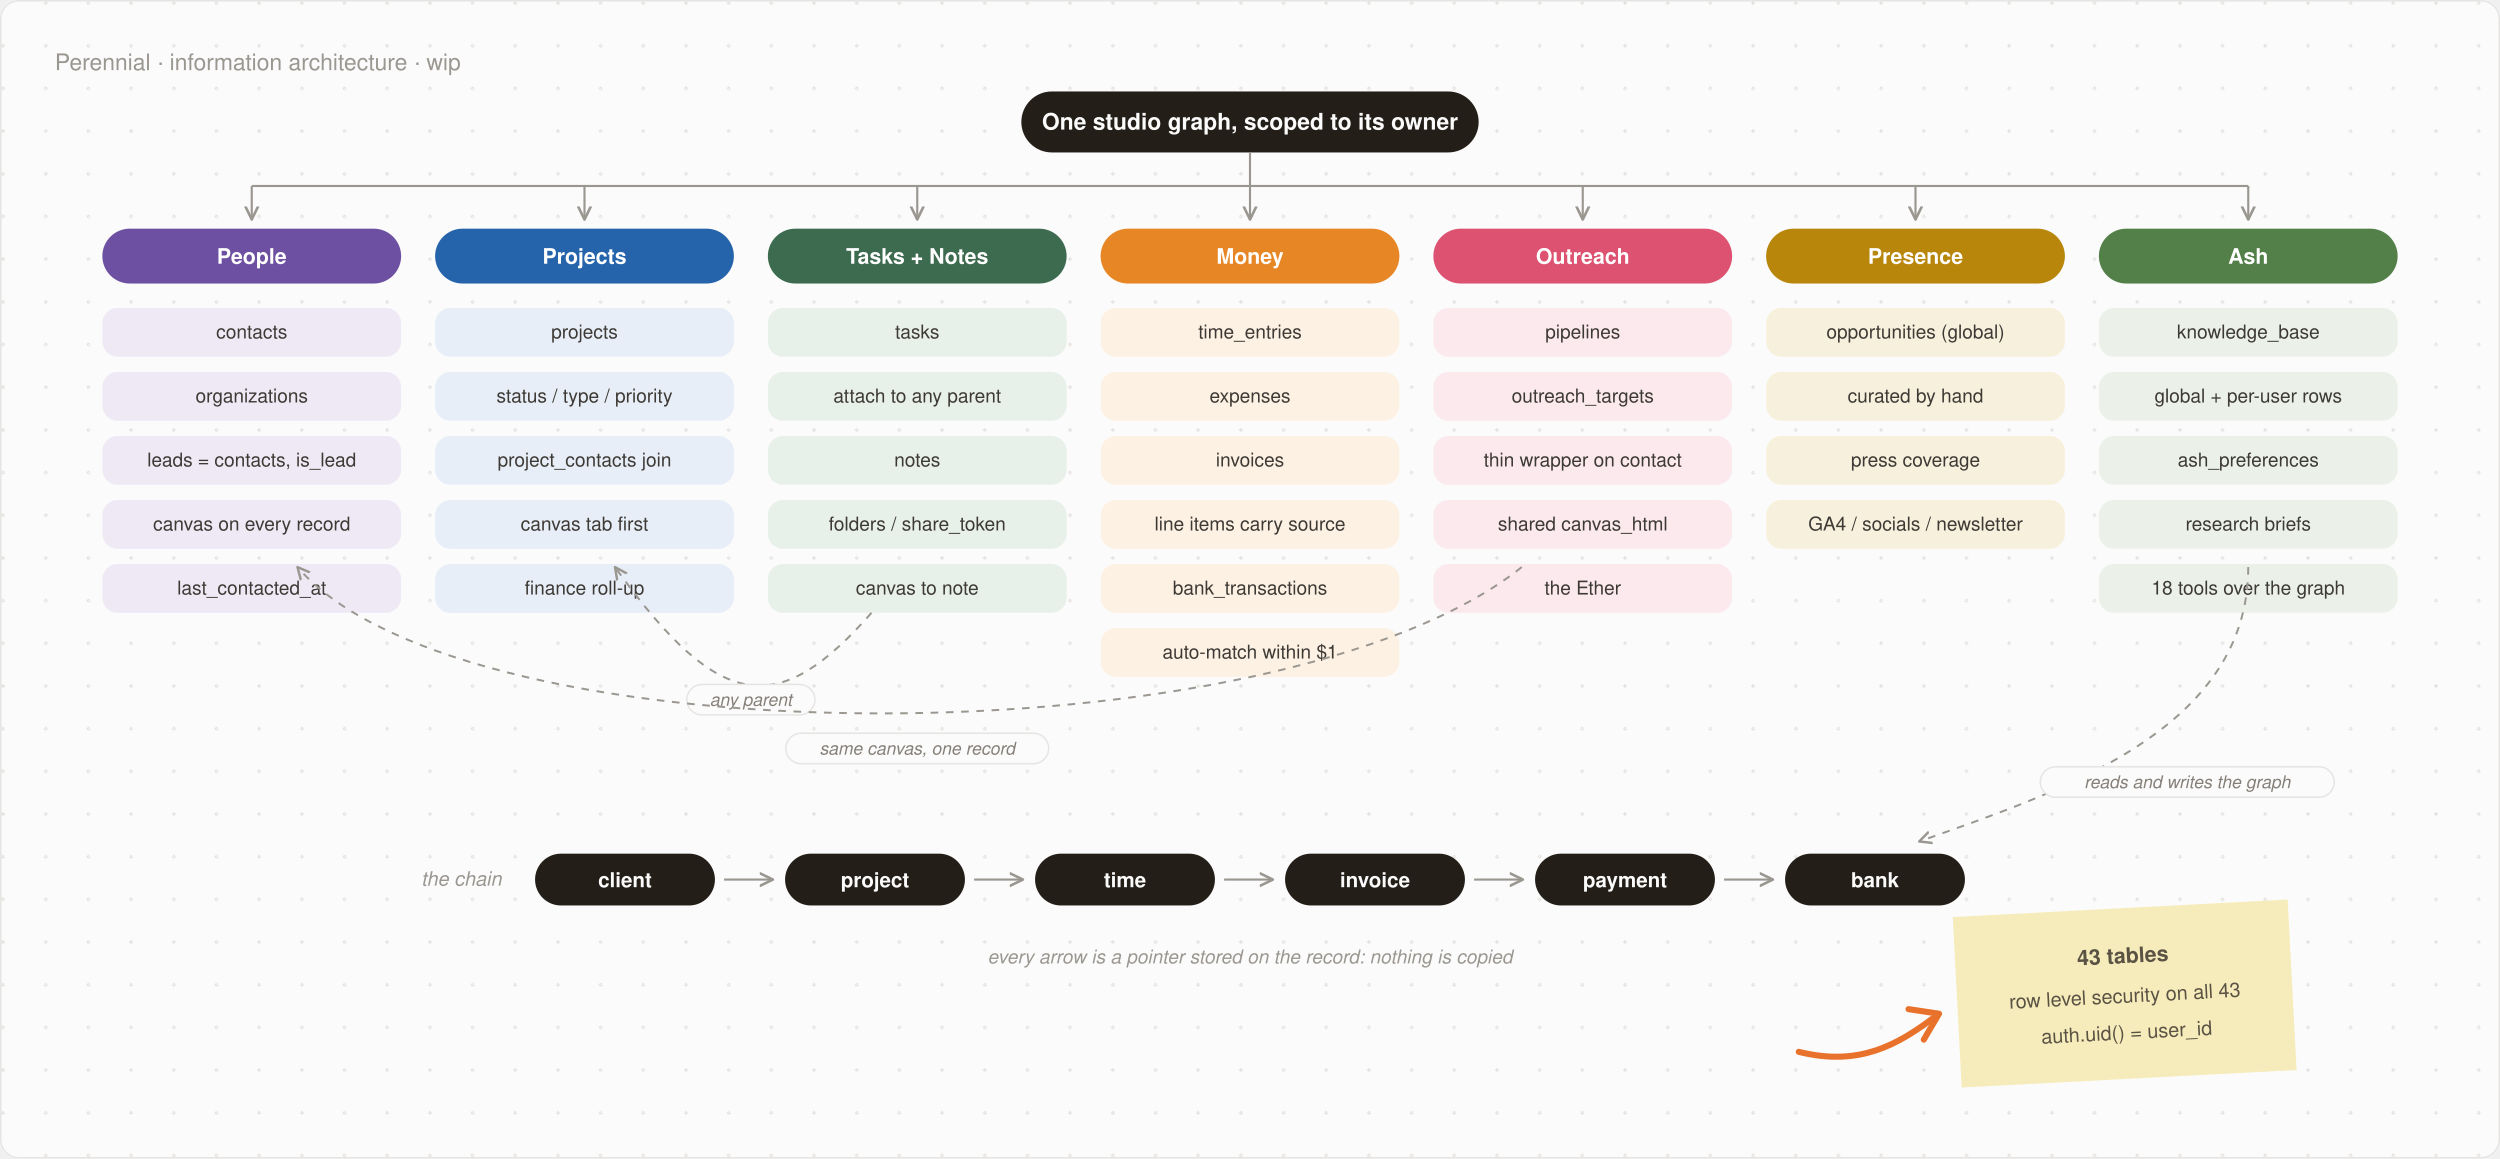
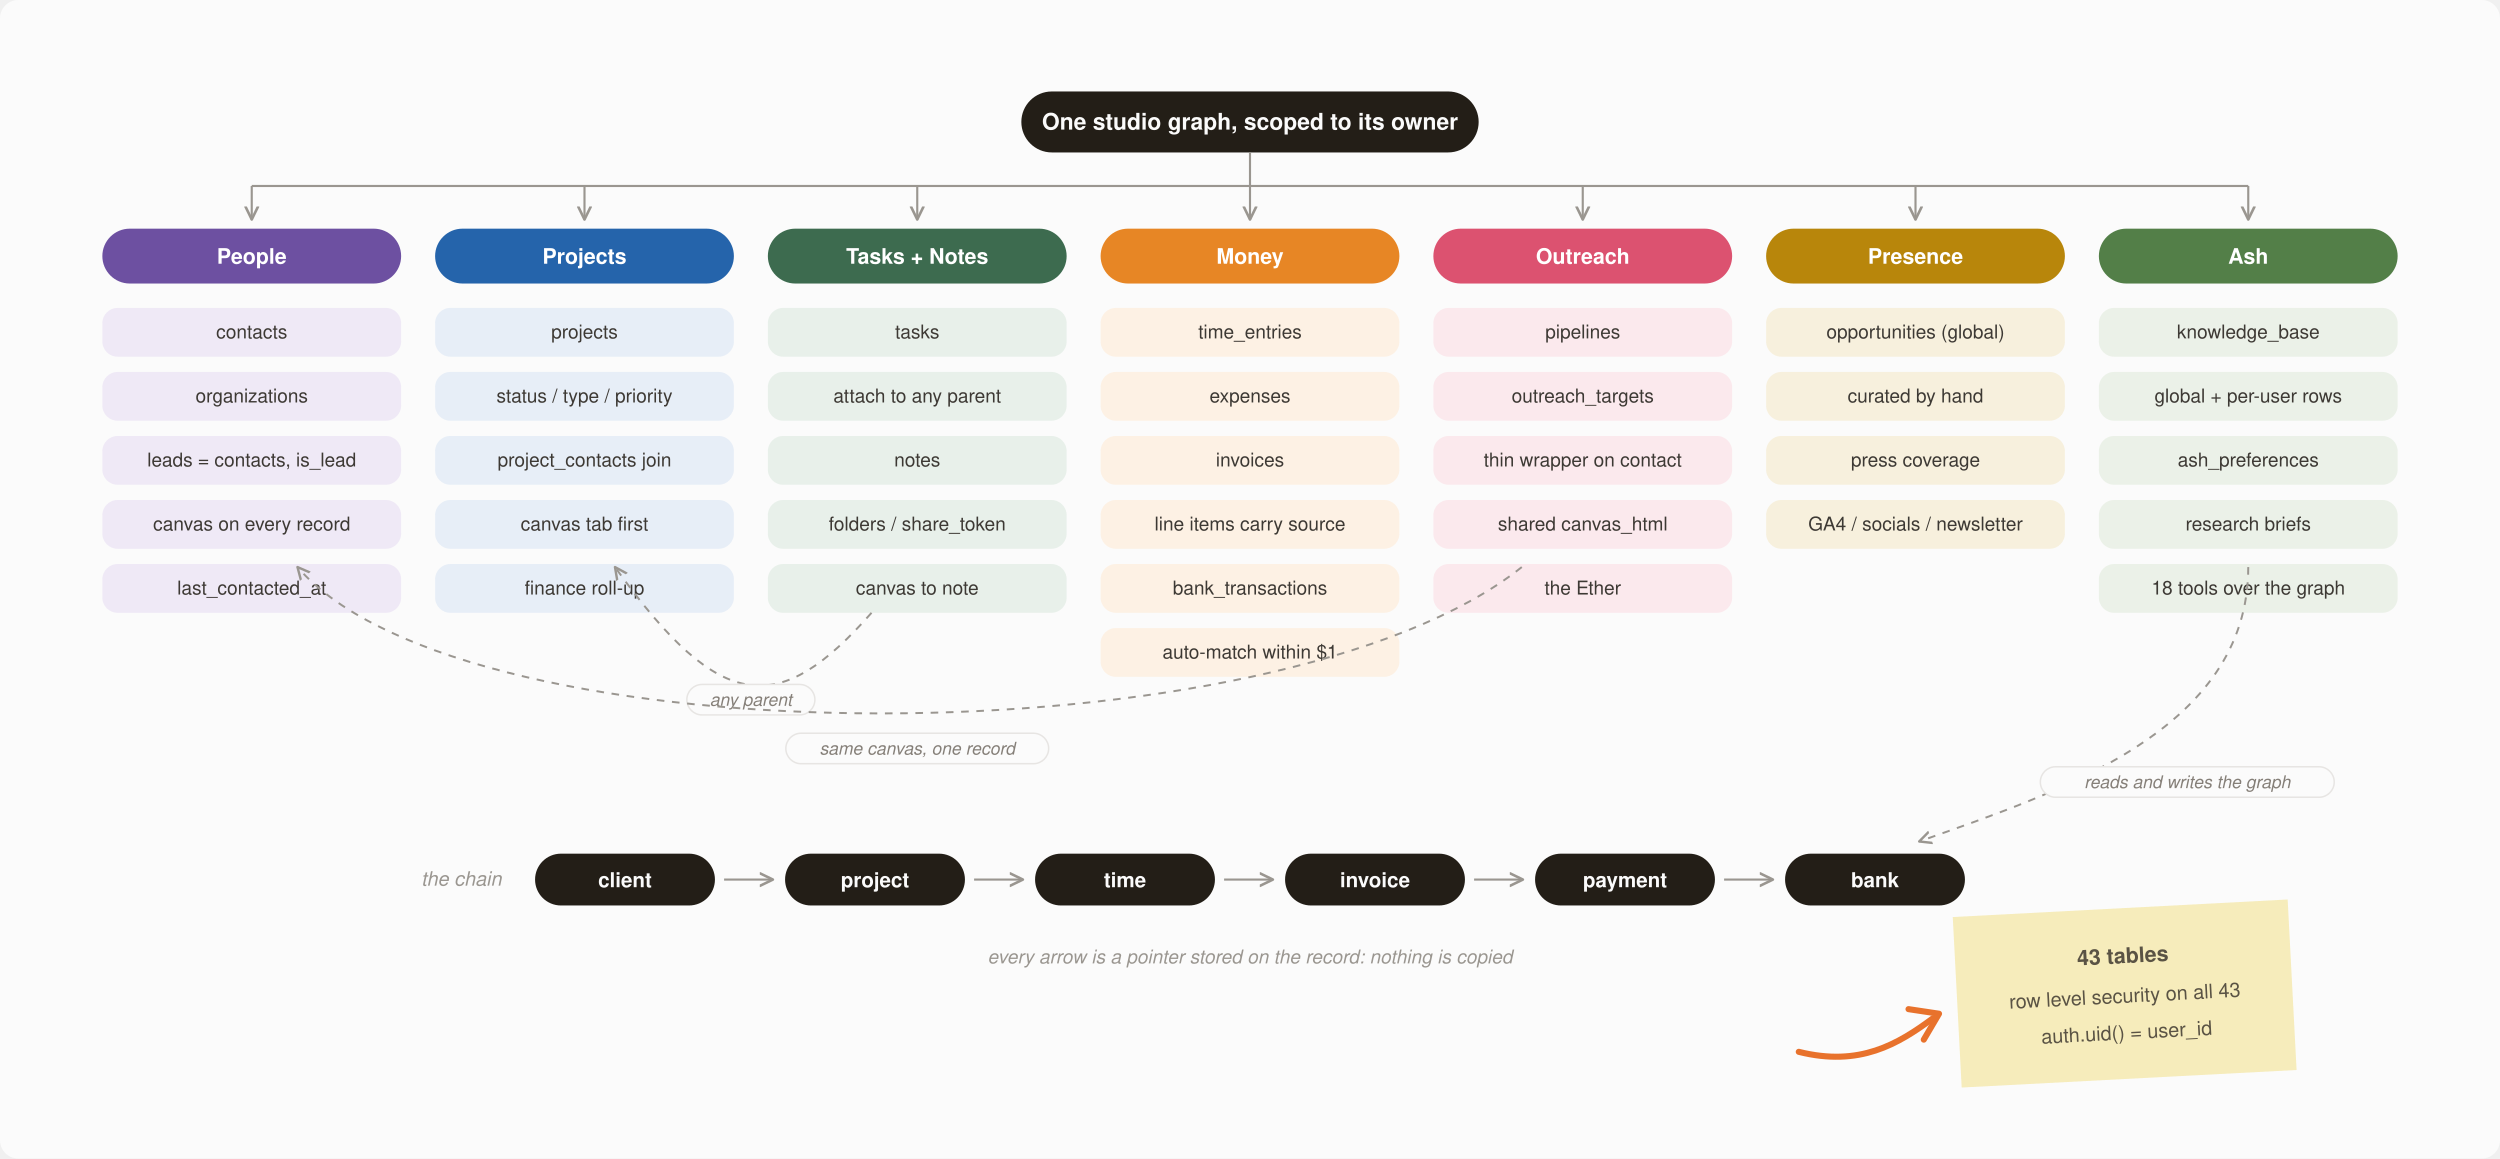
<svg xmlns="http://www.w3.org/2000/svg" viewBox="0 0 1640 760" font-family="'Albert Sans', -apple-system, Helvetica, Arial, sans-serif">
  <rect width="1640" height="760" rx="12" fill="#fbfbfb" />
  <defs>
-     <pattern id="dots" width="28" height="28" patternUnits="userSpaceOnUse">
-       <circle cx="2" cy="2" r="1.1" fill="#e2e0dd" />
-     </pattern>
    <marker id="arr" viewBox="0 0 8 8" refX="7" refY="4" markerWidth="7" markerHeight="7" orient="auto-start-reverse">
      <path d="M0,0.6 L7,4 L0,7.4" fill="none" stroke="#9a9690" stroke-width="1.4" stroke-linecap="round" stroke-linejoin="round" />
    </marker>
  </defs>
-   <rect width="1640" height="760" rx="12" fill="url(#dots)" />
-   <rect x="0.5" y="0.5" width="1639" height="759" rx="12" fill="none" stroke="#e7e5e3" />
-   <text x="36" y="46" font-size="15" fill="#9a9690">Perennial · information architecture · wip</text>
  <rect x="670.0" y="60" width="300" height="40" rx="20" fill="#231e17" />
  <text x="820.0" y="85" font-size="15" fill="#fbfbfb" text-anchor="middle" font-weight="600">One studio graph, scoped to its owner</text>
  <path d="M 820.0 100 L 820.0 122" fill="none" stroke="#9a9690" stroke-width="1.4" />
  <path d="M 165.143 122 L 1474.857 122" fill="none" stroke="#9a9690" stroke-width="1.4" />
  <path d="M 165.143 122 L 165.143 144" fill="none" stroke="#9a9690" stroke-width="1.4" marker-end="url(#arr)" />
  <path d="M 383.429 122 L 383.429 144" fill="none" stroke="#9a9690" stroke-width="1.4" marker-end="url(#arr)" />
  <path d="M 601.714 122 L 601.714 144" fill="none" stroke="#9a9690" stroke-width="1.4" marker-end="url(#arr)" />
  <path d="M 820.0 122 L 820.0 144" fill="none" stroke="#9a9690" stroke-width="1.4" marker-end="url(#arr)" />
  <path d="M 1038.286 122 L 1038.286 144" fill="none" stroke="#9a9690" stroke-width="1.4" marker-end="url(#arr)" />
  <path d="M 1256.571 122 L 1256.571 144" fill="none" stroke="#9a9690" stroke-width="1.4" marker-end="url(#arr)" />
  <path d="M 1474.857 122 L 1474.857 144" fill="none" stroke="#9a9690" stroke-width="1.4" marker-end="url(#arr)" />
  <rect x="67.143" y="150" width="196" height="36" rx="18" fill="#6d50a1" />
  <text x="165.143" y="173" font-size="14" fill="#ffffff" text-anchor="middle" font-weight="600">People</text>
  <rect x="67.143" y="202" width="196" height="32" rx="10" fill="#efe9f6" />
  <text x="165.143" y="222" font-size="12.5" fill="#3d3934" text-anchor="middle">contacts</text>
  <rect x="67.143" y="244" width="196" height="32" rx="10" fill="#efe9f6" />
  <text x="165.143" y="264" font-size="12.5" fill="#3d3934" text-anchor="middle">organizations</text>
  <rect x="67.143" y="286" width="196" height="32" rx="10" fill="#efe9f6" />
  <text x="165.143" y="306" font-size="12.5" fill="#3d3934" text-anchor="middle">leads = contacts, is_lead</text>
  <rect x="67.143" y="328" width="196" height="32" rx="10" fill="#efe9f6" />
  <text x="165.143" y="348" font-size="12.5" fill="#3d3934" text-anchor="middle">canvas on every record</text>
  <rect x="67.143" y="370" width="196" height="32" rx="10" fill="#efe9f6" />
  <text x="165.143" y="390" font-size="12.5" fill="#3d3934" text-anchor="middle">last_contacted_at</text>
  <rect x="285.429" y="150" width="196" height="36" rx="18" fill="#2564ab" />
  <text x="383.429" y="173" font-size="14" fill="#ffffff" text-anchor="middle" font-weight="600">Projects</text>
  <rect x="285.429" y="202" width="196" height="32" rx="10" fill="#e7eef7" />
  <text x="383.429" y="222" font-size="12.5" fill="#3d3934" text-anchor="middle">projects</text>
  <rect x="285.429" y="244" width="196" height="32" rx="10" fill="#e7eef7" />
  <text x="383.429" y="264" font-size="12.5" fill="#3d3934" text-anchor="middle">status / type / priority</text>
  <rect x="285.429" y="286" width="196" height="32" rx="10" fill="#e7eef7" />
  <text x="383.429" y="306" font-size="12.5" fill="#3d3934" text-anchor="middle">project_contacts join</text>
  <rect x="285.429" y="328" width="196" height="32" rx="10" fill="#e7eef7" />
  <text x="383.429" y="348" font-size="12.5" fill="#3d3934" text-anchor="middle">canvas tab first</text>
  <rect x="285.429" y="370" width="196" height="32" rx="10" fill="#e7eef7" />
  <text x="383.429" y="390" font-size="12.5" fill="#3d3934" text-anchor="middle">finance roll-up</text>
  <rect x="503.714" y="150" width="196" height="36" rx="18" fill="#3d6b4f" />
  <text x="601.714" y="173" font-size="14" fill="#ffffff" text-anchor="middle" font-weight="600">Tasks + Notes</text>
  <rect x="503.714" y="202" width="196" height="32" rx="10" fill="#e8f0ea" />
  <text x="601.714" y="222" font-size="12.5" fill="#3d3934" text-anchor="middle">tasks</text>
  <rect x="503.714" y="244" width="196" height="32" rx="10" fill="#e8f0ea" />
  <text x="601.714" y="264" font-size="12.5" fill="#3d3934" text-anchor="middle">attach to any parent</text>
  <rect x="503.714" y="286" width="196" height="32" rx="10" fill="#e8f0ea" />
  <text x="601.714" y="306" font-size="12.5" fill="#3d3934" text-anchor="middle">notes</text>
  <rect x="503.714" y="328" width="196" height="32" rx="10" fill="#e8f0ea" />
  <text x="601.714" y="348" font-size="12.5" fill="#3d3934" text-anchor="middle">folders / share_token</text>
  <rect x="503.714" y="370" width="196" height="32" rx="10" fill="#e8f0ea" />
  <text x="601.714" y="390" font-size="12.5" fill="#3d3934" text-anchor="middle">canvas to note</text>
  <rect x="722.0" y="150" width="196" height="36" rx="18" fill="#e78625" />
  <text x="820.0" y="173" font-size="14" fill="#ffffff" text-anchor="middle" font-weight="600">Money</text>
  <rect x="722.0" y="202" width="196" height="32" rx="10" fill="#fdf1e4" />
  <text x="820.0" y="222" font-size="12.5" fill="#3d3934" text-anchor="middle">time_entries</text>
  <rect x="722.0" y="244" width="196" height="32" rx="10" fill="#fdf1e4" />
  <text x="820.0" y="264" font-size="12.5" fill="#3d3934" text-anchor="middle">expenses</text>
  <rect x="722.0" y="286" width="196" height="32" rx="10" fill="#fdf1e4" />
  <text x="820.0" y="306" font-size="12.5" fill="#3d3934" text-anchor="middle">invoices</text>
  <rect x="722.0" y="328" width="196" height="32" rx="10" fill="#fdf1e4" />
  <text x="820.0" y="348" font-size="12.5" fill="#3d3934" text-anchor="middle">line items carry source</text>
  <rect x="722.0" y="370" width="196" height="32" rx="10" fill="#fdf1e4" />
  <text x="820.0" y="390" font-size="12.5" fill="#3d3934" text-anchor="middle">bank_transactions</text>
  <rect x="722.0" y="412" width="196" height="32" rx="10" fill="#fdf1e4" />
  <text x="820.0" y="432" font-size="12.5" fill="#3d3934" text-anchor="middle">auto-match within $1</text>
  <rect x="940.286" y="150" width="196" height="36" rx="18" fill="#dc5270" />
  <text x="1038.286" y="173" font-size="14" fill="#ffffff" text-anchor="middle" font-weight="600">Outreach</text>
  <rect x="940.286" y="202" width="196" height="32" rx="10" fill="#fbe9ed" />
  <text x="1038.286" y="222" font-size="12.5" fill="#3d3934" text-anchor="middle">pipelines</text>
  <rect x="940.286" y="244" width="196" height="32" rx="10" fill="#fbe9ed" />
  <text x="1038.286" y="264" font-size="12.5" fill="#3d3934" text-anchor="middle">outreach_targets</text>
  <rect x="940.286" y="286" width="196" height="32" rx="10" fill="#fbe9ed" />
  <text x="1038.286" y="306" font-size="12.5" fill="#3d3934" text-anchor="middle">thin wrapper on contact</text>
  <rect x="940.286" y="328" width="196" height="32" rx="10" fill="#fbe9ed" />
  <text x="1038.286" y="348" font-size="12.5" fill="#3d3934" text-anchor="middle">shared canvas_html</text>
  <rect x="940.286" y="370" width="196" height="32" rx="10" fill="#fbe9ed" />
  <text x="1038.286" y="390" font-size="12.5" fill="#3d3934" text-anchor="middle">the Ether</text>
  <rect x="1158.571" y="150" width="196" height="36" rx="18" fill="#b8860b" />
  <text x="1256.571" y="173" font-size="14" fill="#ffffff" text-anchor="middle" font-weight="600">Presence</text>
  <rect x="1158.571" y="202" width="196" height="32" rx="10" fill="#f7f0dd" />
  <text x="1256.571" y="222" font-size="12.5" fill="#3d3934" text-anchor="middle">opportunities (global)</text>
  <rect x="1158.571" y="244" width="196" height="32" rx="10" fill="#f7f0dd" />
  <text x="1256.571" y="264" font-size="12.5" fill="#3d3934" text-anchor="middle">curated by hand</text>
  <rect x="1158.571" y="286" width="196" height="32" rx="10" fill="#f7f0dd" />
  <text x="1256.571" y="306" font-size="12.5" fill="#3d3934" text-anchor="middle">press coverage</text>
  <rect x="1158.571" y="328" width="196" height="32" rx="10" fill="#f7f0dd" />
  <text x="1256.571" y="348" font-size="12.5" fill="#3d3934" text-anchor="middle">GA4 / socials / newsletter</text>
  <rect x="1376.857" y="150" width="196" height="36" rx="18" fill="#537f48" />
  <text x="1474.857" y="173" font-size="14" fill="#ffffff" text-anchor="middle" font-weight="600">Ash</text>
  <rect x="1376.857" y="202" width="196" height="32" rx="10" fill="#ebf1e8" />
  <text x="1474.857" y="222" font-size="12.5" fill="#3d3934" text-anchor="middle">knowledge_base</text>
  <rect x="1376.857" y="244" width="196" height="32" rx="10" fill="#ebf1e8" />
  <text x="1474.857" y="264" font-size="12.5" fill="#3d3934" text-anchor="middle">global + per-user rows</text>
  <rect x="1376.857" y="286" width="196" height="32" rx="10" fill="#ebf1e8" />
  <text x="1474.857" y="306" font-size="12.5" fill="#3d3934" text-anchor="middle">ash_preferences</text>
  <rect x="1376.857" y="328" width="196" height="32" rx="10" fill="#ebf1e8" />
  <text x="1474.857" y="348" font-size="12.5" fill="#3d3934" text-anchor="middle">research briefs</text>
  <rect x="1376.857" y="370" width="196" height="32" rx="10" fill="#ebf1e8" />
  <text x="1474.857" y="390" font-size="12.5" fill="#3d3934" text-anchor="middle">18 tools over the graph</text>
  <text x="329.0" y="581" font-size="13" fill="#9a9690" text-anchor="end" font-style="italic">the chain</text>
  <rect x="351.0" y="560" width="118" height="34" rx="17" fill="#231e17" />
  <text x="410.0" y="582" font-size="13.5" fill="#fbfbfb" text-anchor="middle" font-weight="600">client</text>
  <path d="M 475.0 577 L 507.0 577" fill="none" stroke="#9a9690" stroke-width="1.4" marker-end="url(#arr)" />
  <rect x="515.0" y="560" width="118" height="34" rx="17" fill="#231e17" />
  <text x="574.0" y="582" font-size="13.5" fill="#fbfbfb" text-anchor="middle" font-weight="600">project</text>
  <path d="M 639.0 577 L 671.0 577" fill="none" stroke="#9a9690" stroke-width="1.4" marker-end="url(#arr)" />
  <rect x="679.0" y="560" width="118" height="34" rx="17" fill="#231e17" />
  <text x="738.0" y="582" font-size="13.5" fill="#fbfbfb" text-anchor="middle" font-weight="600">time</text>
  <path d="M 803.0 577 L 835.0 577" fill="none" stroke="#9a9690" stroke-width="1.4" marker-end="url(#arr)" />
  <rect x="843.0" y="560" width="118" height="34" rx="17" fill="#231e17" />
  <text x="902.0" y="582" font-size="13.5" fill="#fbfbfb" text-anchor="middle" font-weight="600">invoice</text>
  <path d="M 967.0 577 L 999.0 577" fill="none" stroke="#9a9690" stroke-width="1.4" marker-end="url(#arr)" />
  <rect x="1007.0" y="560" width="118" height="34" rx="17" fill="#231e17" />
  <text x="1066.0" y="582" font-size="13.5" fill="#fbfbfb" text-anchor="middle" font-weight="600">payment</text>
  <path d="M 1131.0 577 L 1163.0 577" fill="none" stroke="#9a9690" stroke-width="1.4" marker-end="url(#arr)" />
  <rect x="1171.0" y="560" width="118" height="34" rx="17" fill="#231e17" />
  <text x="1230.0" y="582" font-size="13.5" fill="#fbfbfb" text-anchor="middle" font-weight="600">bank</text>
  <path d="M 571.714 402 C 511.714 470, 473.429 470, 403.429 372" fill="none" stroke="#9a9690" stroke-width="1.3" stroke-dasharray="5 5" marker-end="url(#arr)" />
  <rect x="450.571" y="449" width="84.0" height="20" rx="10" fill="#fbfbfb" stroke="#e7e5e3" />
  <text x="492.571" y="463" font-size="11.5" fill="#857f78" text-anchor="middle" font-style="italic">any parent</text>
  <path d="M 998.286 372 C 838.286 500, 305.143 500, 195.143 372" fill="none" stroke="#9a9690" stroke-width="1.3" stroke-dasharray="5 5" marker-end="url(#arr)" />
  <rect x="515.514" y="481" width="172.4" height="20" rx="10" fill="#fbfbfb" stroke="#e7e5e3" />
  <text x="601.714" y="495" font-size="11.5" fill="#857f78" text-anchor="middle" font-style="italic">same canvas, one record</text>
  <path d="M 1474.857 372 C 1474.857 480, 1349.0 520, 1259.0 552" fill="none" stroke="#9a9690" stroke-width="1.3" stroke-dasharray="5 5" marker-end="url(#arr)" />
  <rect x="1338.457" y="503" width="192.8" height="20" rx="10" fill="#fbfbfb" stroke="#e7e5e3" />
  <text x="1434.857" y="517" font-size="11.5" fill="#857f78" text-anchor="middle" font-style="italic">reads and writes the graph</text>
  <g transform="rotate(-3 1389 656)">
    <rect x="1284" y="596" width="220" height="112" fill="#fdf3c0" />
    <rect x="1284" y="596" width="220" height="112" fill="#000000" opacity="0.03" />
    <text x="1394" y="632" font-size="14" fill="#5a5344" text-anchor="middle" font-weight="600">43 tables</text>
    <text x="1394" y="658" font-size="13" fill="#5a5344" text-anchor="middle">row level security on all 43</text>
    <text x="1394" y="682" font-size="13" fill="#5a5344" text-anchor="middle">auth.uid() = user_id</text>
  </g>
  <path d="M 1180 690 C 1220 700, 1245 685, 1268 668" fill="none" stroke="#e8722c" stroke-width="4" stroke-linecap="round" />
  <path d="M 1252 662 L 1272 665 L 1262 682" fill="none" stroke="#e8722c" stroke-width="4" stroke-linecap="round" stroke-linejoin="round" />
  <text x="820.0" y="632" font-size="12.5" fill="#9a9690" text-anchor="middle" font-style="italic">every arrow is a pointer stored on the record: nothing is copied</text>
</svg>
